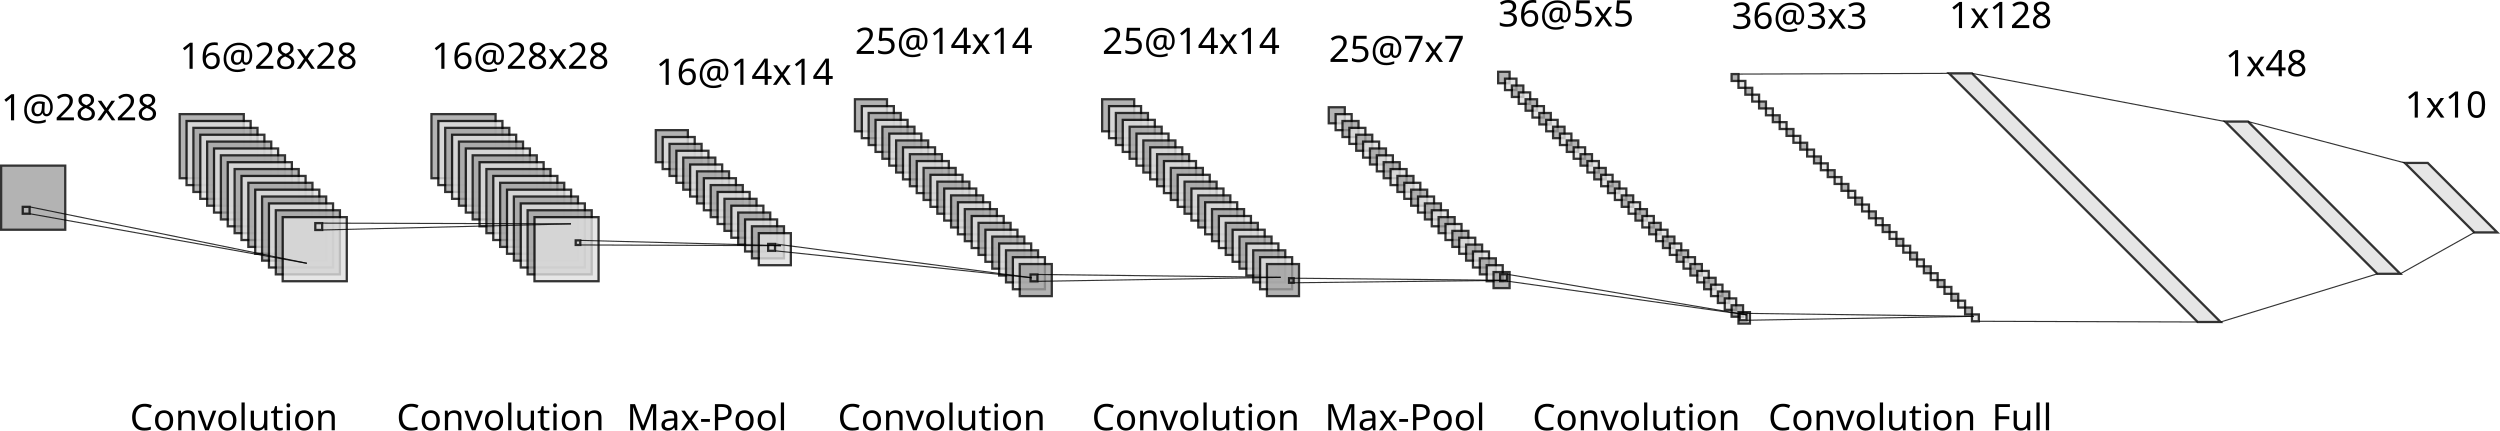
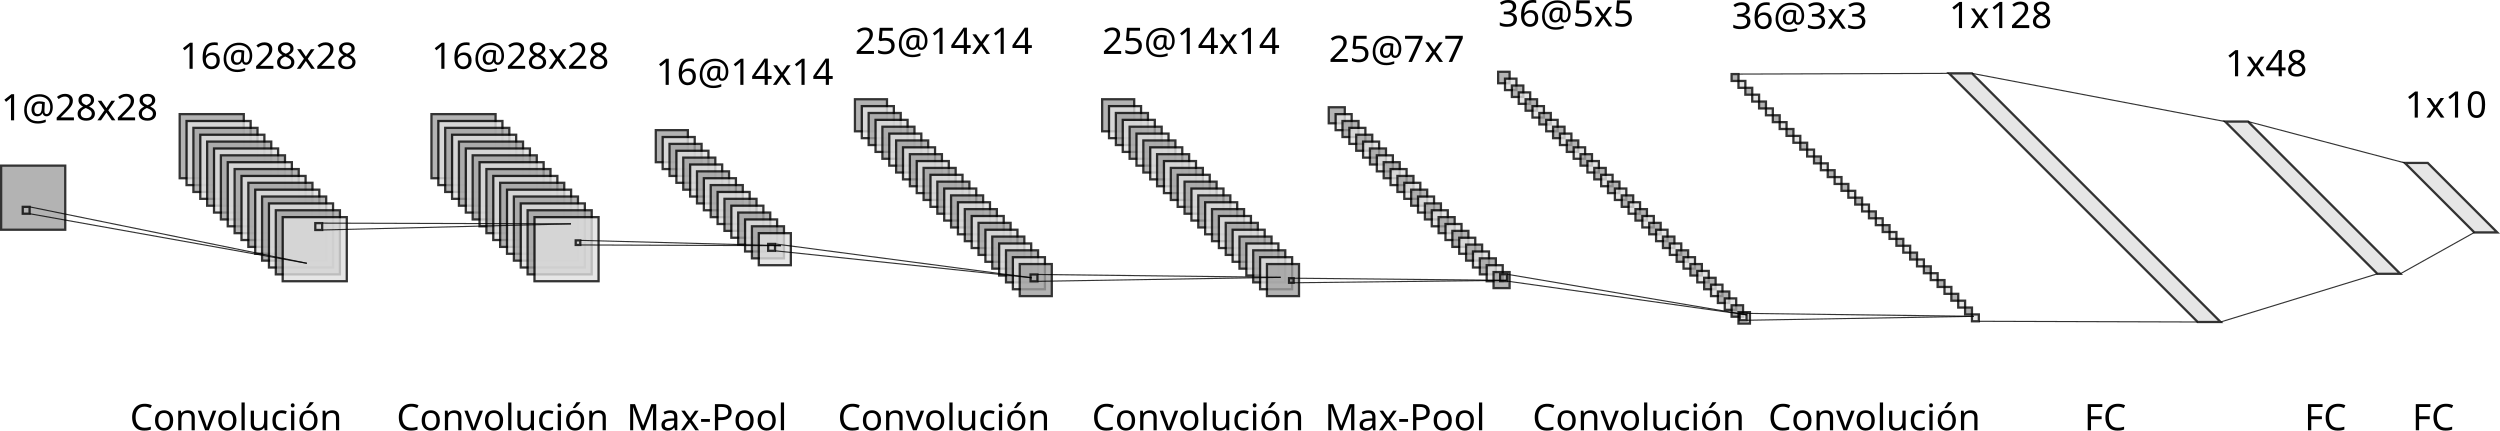
<svg xmlns="http://www.w3.org/2000/svg" width="1003.04" height="172.767" version="1.1" id="svg42">
  <defs id="defs42" />
  <g transform="matrix(0.6179797,0,0,0.6179797,178.4088,-115.8027)" id="g42">
    <rect class="rect" id="0_0" width="41.611" height="41.611" style="opacity:0.8;fill:#a0a0a0;stroke:#000000;stroke-width:1.486px" x="-287.954" y="294.927" />
    <rect class="rect" id="1_0" width="41.611" height="41.611" style="opacity:0.8;fill:#a0a0a0;stroke:#000000;stroke-width:1.486px" x="-172.038" y="261.49" />
    <rect class="rect" id="1_1" width="41.611" height="41.611" style="opacity:0.8;fill:#e0e0e0;stroke:#000000;stroke-width:1.486px" x="-167.58" y="265.948" />
    <rect class="rect" id="1_2" width="41.611" height="41.611" style="opacity:0.8;fill:#a0a0a0;stroke:#000000;stroke-width:1.486px" x="-163.122" y="270.406" />
    <rect class="rect" id="1_3" width="41.611" height="41.611" style="opacity:0.8;fill:#e0e0e0;stroke:#000000;stroke-width:1.486px" x="-158.663" y="274.864" />
    <rect class="rect" id="1_4" width="41.611" height="41.611" style="opacity:0.8;fill:#a0a0a0;stroke:#000000;stroke-width:1.486px" x="-154.205" y="279.323" />
    <rect class="rect" id="1_5" width="41.611" height="41.611" style="opacity:0.8;fill:#e0e0e0;stroke:#000000;stroke-width:1.486px" x="-149.747" y="283.781" />
    <rect class="rect" id="1_6" width="41.611" height="41.611" style="opacity:0.8;fill:#a0a0a0;stroke:#000000;stroke-width:1.486px" x="-145.288" y="288.239" />
    <rect class="rect" id="1_7" width="41.611" height="41.611" style="opacity:0.8;fill:#e0e0e0;stroke:#000000;stroke-width:1.486px" x="-140.83" y="292.698" />
    <rect class="rect" id="1_8" width="41.611" height="41.611" style="opacity:0.8;fill:#a0a0a0;stroke:#000000;stroke-width:1.486px" x="-136.372" y="297.156" />
    <rect class="rect" id="1_9" width="41.611" height="41.611" style="opacity:0.8;fill:#e0e0e0;stroke:#000000;stroke-width:1.486px" x="-131.914" y="301.614" />
    <rect class="rect" id="1_10" width="41.611" height="41.611" style="opacity:0.8;fill:#a0a0a0;stroke:#000000;stroke-width:1.486px" x="-127.455" y="306.073" />
    <rect class="rect" id="1_11" width="41.611" height="41.611" style="opacity:0.8;fill:#e0e0e0;stroke:#000000;stroke-width:1.486px" x="-122.997" y="310.531" />
    <rect class="rect" id="1_12" width="41.611" height="41.611" style="opacity:0.8;fill:#a0a0a0;stroke:#000000;stroke-width:1.486px" x="-118.539" y="314.989" />
    <rect class="rect" id="1_13" width="41.611" height="41.611" style="opacity:0.8;fill:#e0e0e0;stroke:#000000;stroke-width:1.486px" x="-114.081" y="319.447" />
    <rect class="rect" id="1_14" width="41.611" height="41.611" style="opacity:0.8;fill:#a0a0a0;stroke:#000000;stroke-width:1.486px" x="-109.622" y="323.906" />
    <rect class="rect" id="1_15" width="41.611" height="41.611" style="opacity:0.8;fill:#e0e0e0;stroke:#000000;stroke-width:1.486px" x="-105.164" y="328.364" />
    <rect class="rect" id="2_0" width="41.611" height="41.611" style="opacity:0.8;fill:#a0a0a0;stroke:#000000;stroke-width:1.486px" x="-8.568" y="261.49" />
    <rect class="rect" id="2_1" width="41.611" height="41.611" style="opacity:0.8;fill:#e0e0e0;stroke:#000000;stroke-width:1.486px" x="-4.109" y="265.948" />
    <rect class="rect" id="2_2" width="41.611" height="41.611" style="opacity:0.8;fill:#a0a0a0;stroke:#000000;stroke-width:1.486px" x="0.349" y="270.406" />
    <rect class="rect" id="2_3" width="41.611" height="41.611" style="opacity:0.8;fill:#e0e0e0;stroke:#000000;stroke-width:1.486px" x="4.807" y="274.864" />
    <rect class="rect" id="2_4" width="41.611" height="41.611" style="opacity:0.8;fill:#a0a0a0;stroke:#000000;stroke-width:1.486px" x="9.266" y="279.323" />
    <rect class="rect" id="2_5" width="41.611" height="41.611" style="opacity:0.8;fill:#e0e0e0;stroke:#000000;stroke-width:1.486px" x="13.724" y="283.781" />
    <rect class="rect" id="2_6" width="41.611" height="41.611" style="opacity:0.8;fill:#a0a0a0;stroke:#000000;stroke-width:1.486px" x="18.182" y="288.239" />
    <rect class="rect" id="2_7" width="41.611" height="41.611" style="opacity:0.8;fill:#e0e0e0;stroke:#000000;stroke-width:1.486px" x="22.64" y="292.698" />
    <rect class="rect" id="2_8" width="41.611" height="41.611" style="opacity:0.8;fill:#a0a0a0;stroke:#000000;stroke-width:1.486px" x="27.099" y="297.156" />
    <rect class="rect" id="2_9" width="41.611" height="41.611" style="opacity:0.8;fill:#e0e0e0;stroke:#000000;stroke-width:1.486px" x="31.557" y="301.614" />
    <rect class="rect" id="2_10" width="41.611" height="41.611" style="opacity:0.8;fill:#a0a0a0;stroke:#000000;stroke-width:1.486px" x="36.015" y="306.073" />
    <rect class="rect" id="2_11" width="41.611" height="41.611" style="opacity:0.8;fill:#e0e0e0;stroke:#000000;stroke-width:1.486px" x="40.474" y="310.531" />
    <rect class="rect" id="2_12" width="41.611" height="41.611" style="opacity:0.8;fill:#a0a0a0;stroke:#000000;stroke-width:1.486px" x="44.932" y="314.989" />
    <rect class="rect" id="2_13" width="41.611" height="41.611" style="opacity:0.8;fill:#e0e0e0;stroke:#000000;stroke-width:1.486px" x="49.39" y="319.447" />
    <rect class="rect" id="2_14" width="41.611" height="41.611" style="opacity:0.8;fill:#a0a0a0;stroke:#000000;stroke-width:1.486px" x="53.848" y="323.906" />
    <rect class="rect" id="2_15" width="41.611" height="41.611" style="opacity:0.8;fill:#e0e0e0;stroke:#000000;stroke-width:1.486px" x="58.307" y="328.364" />
    <rect class="rect" id="3_0" width="20.805" height="20.805" style="opacity:0.8;fill:#a0a0a0;stroke:#000000;stroke-width:1.486px" x="137.07" y="271.892" />
    <rect class="rect" id="3_1" width="20.805" height="20.805" style="opacity:0.8;fill:#e0e0e0;stroke:#000000;stroke-width:1.486px" x="141.528" y="276.351" />
    <rect class="rect" id="3_2" width="20.805" height="20.805" style="opacity:0.8;fill:#a0a0a0;stroke:#000000;stroke-width:1.486px" x="145.986" y="280.809" />
    <rect class="rect" id="3_3" width="20.805" height="20.805" style="opacity:0.8;fill:#e0e0e0;stroke:#000000;stroke-width:1.486px" x="150.445" y="285.267" />
    <rect class="rect" id="3_4" width="20.805" height="20.805" style="opacity:0.8;fill:#a0a0a0;stroke:#000000;stroke-width:1.486px" x="154.903" y="289.725" />
    <rect class="rect" id="3_5" width="20.805" height="20.805" style="opacity:0.8;fill:#e0e0e0;stroke:#000000;stroke-width:1.486px" x="159.361" y="294.184" />
    <rect class="rect" id="3_6" width="20.805" height="20.805" style="opacity:0.8;fill:#a0a0a0;stroke:#000000;stroke-width:1.486px" x="163.82" y="298.642" />
    <rect class="rect" id="3_7" width="20.805" height="20.805" style="opacity:0.8;fill:#e0e0e0;stroke:#000000;stroke-width:1.486px" x="168.278" y="303.1" />
    <rect class="rect" id="3_8" width="20.805" height="20.805" style="opacity:0.8;fill:#a0a0a0;stroke:#000000;stroke-width:1.486px" x="172.736" y="307.559" />
    <rect class="rect" id="3_9" width="20.805" height="20.805" style="opacity:0.8;fill:#e0e0e0;stroke:#000000;stroke-width:1.486px" x="177.194" y="312.017" />
    <rect class="rect" id="3_10" width="20.805" height="20.805" style="opacity:0.8;fill:#a0a0a0;stroke:#000000;stroke-width:1.486px" x="181.653" y="316.475" />
    <rect class="rect" id="3_11" width="20.805" height="20.805" style="opacity:0.8;fill:#e0e0e0;stroke:#000000;stroke-width:1.486px" x="186.111" y="320.933" />
    <rect class="rect" id="3_12" width="20.805" height="20.805" style="opacity:0.8;fill:#a0a0a0;stroke:#000000;stroke-width:1.486px" x="190.569" y="325.392" />
    <rect class="rect" id="3_13" width="20.805" height="20.805" style="opacity:0.8;fill:#e0e0e0;stroke:#000000;stroke-width:1.486px" x="195.028" y="329.85" />
    <rect class="rect" id="3_14" width="20.805" height="20.805" style="opacity:0.8;fill:#a0a0a0;stroke:#000000;stroke-width:1.486px" x="199.486" y="334.308" />
    <rect class="rect" id="3_15" width="20.805" height="20.805" style="opacity:0.8;fill:#e0e0e0;stroke:#000000;stroke-width:1.486px" x="203.944" y="338.767" />
    <rect class="rect" id="4_0" width="20.805" height="20.805" style="opacity:0.8;fill:#a0a0a0;stroke:#000000;stroke-width:1.486px" x="266.36" y="251.83" />
    <rect class="rect" id="4_1" width="20.805" height="20.805" style="opacity:0.8;fill:#e0e0e0;stroke:#000000;stroke-width:1.486px" x="270.819" y="256.288" />
    <rect class="rect" id="4_2" width="20.805" height="20.805" style="opacity:0.8;fill:#a0a0a0;stroke:#000000;stroke-width:1.486px" x="275.277" y="260.747" />
    <rect class="rect" id="4_3" width="20.805" height="20.805" style="opacity:0.8;fill:#e0e0e0;stroke:#000000;stroke-width:1.486px" x="279.735" y="265.205" />
    <rect class="rect" id="4_4" width="20.805" height="20.805" style="opacity:0.8;fill:#a0a0a0;stroke:#000000;stroke-width:1.486px" x="284.193" y="269.663" />
    <rect class="rect" id="4_5" width="20.805" height="20.805" style="opacity:0.8;fill:#e0e0e0;stroke:#000000;stroke-width:1.486px" x="288.652" y="274.121" />
    <rect class="rect" id="4_6" width="20.805" height="20.805" style="opacity:0.8;fill:#a0a0a0;stroke:#000000;stroke-width:1.486px" x="293.11" y="278.58" />
    <rect class="rect" id="4_7" width="20.805" height="20.805" style="opacity:0.8;fill:#e0e0e0;stroke:#000000;stroke-width:1.486px" x="297.568" y="283.038" />
    <rect class="rect" id="4_8" width="20.805" height="20.805" style="opacity:0.8;fill:#a0a0a0;stroke:#000000;stroke-width:1.486px" x="302.027" y="287.496" />
    <rect class="rect" id="4_9" width="20.805" height="20.805" style="opacity:0.8;fill:#e0e0e0;stroke:#000000;stroke-width:1.486px" x="306.485" y="291.955" />
    <rect class="rect" id="4_10" width="20.805" height="20.805" style="opacity:0.8;fill:#a0a0a0;stroke:#000000;stroke-width:1.486px" x="310.943" y="296.413" />
    <rect class="rect" id="4_11" width="20.805" height="20.805" style="opacity:0.8;fill:#e0e0e0;stroke:#000000;stroke-width:1.486px" x="315.401" y="300.871" />
    <rect class="rect" id="4_12" width="20.805" height="20.805" style="opacity:0.8;fill:#a0a0a0;stroke:#000000;stroke-width:1.486px" x="319.86" y="305.329" />
    <rect class="rect" id="4_13" width="20.805" height="20.805" style="opacity:0.8;fill:#e0e0e0;stroke:#000000;stroke-width:1.486px" x="324.318" y="309.788" />
    <rect class="rect" id="4_14" width="20.805" height="20.805" style="opacity:0.8;fill:#a0a0a0;stroke:#000000;stroke-width:1.486px" x="328.776" y="314.246" />
    <rect class="rect" id="4_15" width="20.805" height="20.805" style="opacity:0.8;fill:#e0e0e0;stroke:#000000;stroke-width:1.486px" x="333.235" y="318.704" />
    <rect class="rect" id="4_16" width="20.805" height="20.805" style="opacity:0.8;fill:#a0a0a0;stroke:#000000;stroke-width:1.486px" x="337.693" y="323.163" />
    <rect class="rect" id="4_17" width="20.805" height="20.805" style="opacity:0.8;fill:#e0e0e0;stroke:#000000;stroke-width:1.486px" x="342.151" y="327.621" />
    <rect class="rect" id="4_18" width="20.805" height="20.805" style="opacity:0.8;fill:#a0a0a0;stroke:#000000;stroke-width:1.486px" x="346.61" y="332.079" />
    <rect class="rect" id="4_19" width="20.805" height="20.805" style="opacity:0.8;fill:#e0e0e0;stroke:#000000;stroke-width:1.486px" x="351.068" y="336.538" />
    <rect class="rect" id="4_20" width="20.805" height="20.805" style="opacity:0.8;fill:#a0a0a0;stroke:#000000;stroke-width:1.486px" x="355.526" y="340.996" />
    <rect class="rect" id="4_21" width="20.805" height="20.805" style="opacity:0.8;fill:#e0e0e0;stroke:#000000;stroke-width:1.486px" x="359.984" y="345.454" />
    <rect class="rect" id="4_22" width="20.805" height="20.805" style="opacity:0.8;fill:#a0a0a0;stroke:#000000;stroke-width:1.486px" x="364.443" y="349.912" />
    <rect class="rect" id="4_23" width="20.805" height="20.805" style="opacity:0.8;fill:#e0e0e0;stroke:#000000;stroke-width:1.486px" x="368.901" y="354.371" />
    <rect class="rect" id="4_24" width="20.805" height="20.805" style="opacity:0.8;fill:#a0a0a0;stroke:#000000;stroke-width:1.486px" x="373.359" y="358.829" />
    <rect class="rect" id="5_0" width="20.805" height="20.805" style="opacity:0.8;fill:#a0a0a0;stroke:#000000;stroke-width:1.486px" x="426.859" y="251.83" />
    <rect class="rect" id="5_1" width="20.805" height="20.805" style="opacity:0.8;fill:#e0e0e0;stroke:#000000;stroke-width:1.486px" x="431.317" y="256.288" />
    <rect class="rect" id="5_2" width="20.805" height="20.805" style="opacity:0.8;fill:#a0a0a0;stroke:#000000;stroke-width:1.486px" x="435.775" y="260.747" />
    <rect class="rect" id="5_3" width="20.805" height="20.805" style="opacity:0.8;fill:#e0e0e0;stroke:#000000;stroke-width:1.486px" x="440.234" y="265.205" />
    <rect class="rect" id="5_4" width="20.805" height="20.805" style="opacity:0.8;fill:#a0a0a0;stroke:#000000;stroke-width:1.486px" x="444.692" y="269.663" />
    <rect class="rect" id="5_5" width="20.805" height="20.805" style="opacity:0.8;fill:#e0e0e0;stroke:#000000;stroke-width:1.486px" x="449.15" y="274.121" />
    <rect class="rect" id="5_6" width="20.805" height="20.805" style="opacity:0.8;fill:#a0a0a0;stroke:#000000;stroke-width:1.486px" x="453.608" y="278.58" />
    <rect class="rect" id="5_7" width="20.805" height="20.805" style="opacity:0.8;fill:#e0e0e0;stroke:#000000;stroke-width:1.486px" x="458.067" y="283.038" />
    <rect class="rect" id="5_8" width="20.805" height="20.805" style="opacity:0.8;fill:#a0a0a0;stroke:#000000;stroke-width:1.486px" x="462.525" y="287.496" />
    <rect class="rect" id="5_9" width="20.805" height="20.805" style="opacity:0.8;fill:#e0e0e0;stroke:#000000;stroke-width:1.486px" x="466.983" y="291.955" />
    <rect class="rect" id="5_10" width="20.805" height="20.805" style="opacity:0.8;fill:#a0a0a0;stroke:#000000;stroke-width:1.486px" x="471.442" y="296.413" />
    <rect class="rect" id="5_11" width="20.805" height="20.805" style="opacity:0.8;fill:#e0e0e0;stroke:#000000;stroke-width:1.486px" x="475.9" y="300.871" />
    <rect class="rect" id="5_12" width="20.805" height="20.805" style="opacity:0.8;fill:#a0a0a0;stroke:#000000;stroke-width:1.486px" x="480.358" y="305.329" />
    <rect class="rect" id="5_13" width="20.805" height="20.805" style="opacity:0.8;fill:#e0e0e0;stroke:#000000;stroke-width:1.486px" x="484.816" y="309.788" />
    <rect class="rect" id="5_14" width="20.805" height="20.805" style="opacity:0.8;fill:#a0a0a0;stroke:#000000;stroke-width:1.486px" x="489.275" y="314.246" />
    <rect class="rect" id="5_15" width="20.805" height="20.805" style="opacity:0.8;fill:#e0e0e0;stroke:#000000;stroke-width:1.486px" x="493.733" y="318.704" />
    <rect class="rect" id="5_16" width="20.805" height="20.805" style="opacity:0.8;fill:#a0a0a0;stroke:#000000;stroke-width:1.486px" x="498.191" y="323.163" />
    <rect class="rect" id="5_17" width="20.805" height="20.805" style="opacity:0.8;fill:#e0e0e0;stroke:#000000;stroke-width:1.486px" x="502.65" y="327.621" />
    <rect class="rect" id="5_18" width="20.805" height="20.805" style="opacity:0.8;fill:#a0a0a0;stroke:#000000;stroke-width:1.486px" x="507.108" y="332.079" />
    <rect class="rect" id="5_19" width="20.805" height="20.805" style="opacity:0.8;fill:#e0e0e0;stroke:#000000;stroke-width:1.486px" x="511.566" y="336.538" />
    <rect class="rect" id="5_20" width="20.805" height="20.805" style="opacity:0.8;fill:#a0a0a0;stroke:#000000;stroke-width:1.486px" x="516.024" y="340.996" />
    <rect class="rect" id="5_21" width="20.805" height="20.805" style="opacity:0.8;fill:#e0e0e0;stroke:#000000;stroke-width:1.486px" x="520.483" y="345.454" />
    <rect class="rect" id="5_22" width="20.805" height="20.805" style="opacity:0.8;fill:#a0a0a0;stroke:#000000;stroke-width:1.486px" x="524.941" y="349.912" />
    <rect class="rect" id="5_23" width="20.805" height="20.805" style="opacity:0.8;fill:#e0e0e0;stroke:#000000;stroke-width:1.486px" x="529.399" y="354.371" />
    <rect class="rect" id="5_24" width="20.805" height="20.805" style="opacity:0.8;fill:#a0a0a0;stroke:#000000;stroke-width:1.486px" x="533.858" y="358.829" />
    <rect class="rect" id="6_0" width="10.403" height="10.403" style="opacity:0.8;fill:#a0a0a0;stroke:#000000;stroke-width:1.486px" x="573.982" y="257.031" />
    <rect class="rect" id="6_1" width="10.403" height="10.403" style="opacity:0.8;fill:#e0e0e0;stroke:#000000;stroke-width:1.486px" x="578.44" y="261.49" />
    <rect class="rect" id="6_2" width="10.403" height="10.403" style="opacity:0.8;fill:#a0a0a0;stroke:#000000;stroke-width:1.486px" x="582.899" y="265.948" />
    <rect class="rect" id="6_3" width="10.403" height="10.403" style="opacity:0.8;fill:#e0e0e0;stroke:#000000;stroke-width:1.486px" x="587.357" y="270.406" />
    <rect class="rect" id="6_4" width="10.403" height="10.403" style="opacity:0.8;fill:#a0a0a0;stroke:#000000;stroke-width:1.486px" x="591.815" y="274.864" />
    <rect class="rect" id="6_5" width="10.403" height="10.403" style="opacity:0.8;fill:#e0e0e0;stroke:#000000;stroke-width:1.486px" x="596.274" y="279.323" />
    <rect class="rect" id="6_6" width="10.403" height="10.403" style="opacity:0.8;fill:#a0a0a0;stroke:#000000;stroke-width:1.486px" x="600.732" y="283.781" />
    <rect class="rect" id="6_7" width="10.403" height="10.403" style="opacity:0.8;fill:#e0e0e0;stroke:#000000;stroke-width:1.486px" x="605.19" y="288.239" />
    <rect class="rect" id="6_8" width="10.403" height="10.403" style="opacity:0.8;fill:#a0a0a0;stroke:#000000;stroke-width:1.486px" x="609.649" y="292.698" />
    <rect class="rect" id="6_9" width="10.403" height="10.403" style="opacity:0.8;fill:#e0e0e0;stroke:#000000;stroke-width:1.486px" x="614.107" y="297.156" />
    <rect class="rect" id="6_10" width="10.403" height="10.403" style="opacity:0.8;fill:#a0a0a0;stroke:#000000;stroke-width:1.486px" x="618.565" y="301.614" />
    <rect class="rect" id="6_11" width="10.403" height="10.403" style="opacity:0.8;fill:#e0e0e0;stroke:#000000;stroke-width:1.486px" x="623.023" y="306.073" />
    <rect class="rect" id="6_12" width="10.403" height="10.403" style="opacity:0.8;fill:#a0a0a0;stroke:#000000;stroke-width:1.486px" x="627.482" y="310.531" />
    <rect class="rect" id="6_13" width="10.403" height="10.403" style="opacity:0.8;fill:#e0e0e0;stroke:#000000;stroke-width:1.486px" x="631.94" y="314.989" />
    <rect class="rect" id="6_14" width="10.403" height="10.403" style="opacity:0.8;fill:#a0a0a0;stroke:#000000;stroke-width:1.486px" x="636.398" y="319.447" />
    <rect class="rect" id="6_15" width="10.403" height="10.403" style="opacity:0.8;fill:#e0e0e0;stroke:#000000;stroke-width:1.486px" x="640.857" y="323.906" />
    <rect class="rect" id="6_16" width="10.403" height="10.403" style="opacity:0.8;fill:#a0a0a0;stroke:#000000;stroke-width:1.486px" x="645.315" y="328.364" />
    <rect class="rect" id="6_17" width="10.403" height="10.403" style="opacity:0.8;fill:#e0e0e0;stroke:#000000;stroke-width:1.486px" x="649.773" y="332.822" />
    <rect class="rect" id="6_18" width="10.403" height="10.403" style="opacity:0.8;fill:#a0a0a0;stroke:#000000;stroke-width:1.486px" x="654.232" y="337.281" />
    <rect class="rect" id="6_19" width="10.403" height="10.403" style="opacity:0.8;fill:#e0e0e0;stroke:#000000;stroke-width:1.486px" x="658.69" y="341.739" />
    <rect class="rect" id="6_20" width="10.403" height="10.403" style="opacity:0.8;fill:#a0a0a0;stroke:#000000;stroke-width:1.486px" x="663.148" y="346.197" />
    <rect class="rect" id="6_21" width="10.403" height="10.403" style="opacity:0.8;fill:#e0e0e0;stroke:#000000;stroke-width:1.486px" x="667.606" y="350.655" />
    <rect class="rect" id="6_22" width="10.403" height="10.403" style="opacity:0.8;fill:#a0a0a0;stroke:#000000;stroke-width:1.486px" x="672.065" y="355.114" />
    <rect class="rect" id="6_23" width="10.403" height="10.403" style="opacity:0.8;fill:#e0e0e0;stroke:#000000;stroke-width:1.486px" x="676.523" y="359.572" />
    <rect class="rect" id="6_24" width="10.403" height="10.403" style="opacity:0.8;fill:#a0a0a0;stroke:#000000;stroke-width:1.486px" x="680.981" y="364.03" />
    <rect class="rect" id="7_0" width="7.43" height="7.43" style="opacity:0.8;fill:#a0a0a0;stroke:#000000;stroke-width:1.486px" x="683.953" y="233.997" />
    <rect class="rect" id="7_1" width="7.43" height="7.43" style="opacity:0.8;fill:#e0e0e0;stroke:#000000;stroke-width:1.486px" x="688.412" y="238.455" />
    <rect class="rect" id="7_2" width="7.43" height="7.43" style="opacity:0.8;fill:#a0a0a0;stroke:#000000;stroke-width:1.486px" x="692.87" y="242.913" />
    <rect class="rect" id="7_3" width="7.43" height="7.43" style="opacity:0.8;fill:#e0e0e0;stroke:#000000;stroke-width:1.486px" x="697.328" y="247.372" />
    <rect class="rect" id="7_4" width="7.43" height="7.43" style="opacity:0.8;fill:#a0a0a0;stroke:#000000;stroke-width:1.486px" x="701.787" y="251.83" />
    <rect class="rect" id="7_5" width="7.43" height="7.43" style="opacity:0.8;fill:#e0e0e0;stroke:#000000;stroke-width:1.486px" x="706.245" y="256.288" />
    <rect class="rect" id="7_6" width="7.43" height="7.43" style="opacity:0.8;fill:#a0a0a0;stroke:#000000;stroke-width:1.486px" x="710.703" y="260.747" />
    <rect class="rect" id="7_7" width="7.43" height="7.43" style="opacity:0.8;fill:#e0e0e0;stroke:#000000;stroke-width:1.486px" x="715.161" y="265.205" />
    <rect class="rect" id="7_8" width="7.43" height="7.43" style="opacity:0.8;fill:#a0a0a0;stroke:#000000;stroke-width:1.486px" x="719.62" y="269.663" />
    <rect class="rect" id="7_9" width="7.43" height="7.43" style="opacity:0.8;fill:#e0e0e0;stroke:#000000;stroke-width:1.486px" x="724.078" y="274.121" />
    <rect class="rect" id="7_10" width="7.43" height="7.43" style="opacity:0.8;fill:#a0a0a0;stroke:#000000;stroke-width:1.486px" x="728.536" y="278.58" />
    <rect class="rect" id="7_11" width="7.43" height="7.43" style="opacity:0.8;fill:#e0e0e0;stroke:#000000;stroke-width:1.486px" x="732.995" y="283.038" />
    <rect class="rect" id="7_12" width="7.43" height="7.43" style="opacity:0.8;fill:#a0a0a0;stroke:#000000;stroke-width:1.486px" x="737.453" y="287.496" />
    <rect class="rect" id="7_13" width="7.43" height="7.43" style="opacity:0.8;fill:#e0e0e0;stroke:#000000;stroke-width:1.486px" x="741.911" y="291.955" />
    <rect class="rect" id="7_14" width="7.43" height="7.43" style="opacity:0.8;fill:#a0a0a0;stroke:#000000;stroke-width:1.486px" x="746.369" y="296.413" />
    <rect class="rect" id="7_15" width="7.43" height="7.43" style="opacity:0.8;fill:#e0e0e0;stroke:#000000;stroke-width:1.486px" x="750.828" y="300.871" />
    <rect class="rect" id="7_16" width="7.43" height="7.43" style="opacity:0.8;fill:#a0a0a0;stroke:#000000;stroke-width:1.486px" x="755.286" y="305.329" />
    <rect class="rect" id="7_17" width="7.43" height="7.43" style="opacity:0.8;fill:#e0e0e0;stroke:#000000;stroke-width:1.486px" x="759.744" y="309.788" />
    <rect class="rect" id="7_18" width="7.43" height="7.43" style="opacity:0.8;fill:#a0a0a0;stroke:#000000;stroke-width:1.486px" x="764.203" y="314.246" />
    <rect class="rect" id="7_19" width="7.43" height="7.43" style="opacity:0.8;fill:#e0e0e0;stroke:#000000;stroke-width:1.486px" x="768.661" y="318.704" />
    <rect class="rect" id="7_20" width="7.43" height="7.43" style="opacity:0.8;fill:#a0a0a0;stroke:#000000;stroke-width:1.486px" x="773.119" y="323.163" />
    <rect class="rect" id="7_21" width="7.43" height="7.43" style="opacity:0.8;fill:#e0e0e0;stroke:#000000;stroke-width:1.486px" x="777.578" y="327.621" />
    <rect class="rect" id="7_22" width="7.43" height="7.43" style="opacity:0.8;fill:#a0a0a0;stroke:#000000;stroke-width:1.486px" x="782.036" y="332.079" />
    <rect class="rect" id="7_23" width="7.43" height="7.43" style="opacity:0.8;fill:#e0e0e0;stroke:#000000;stroke-width:1.486px" x="786.494" y="336.538" />
    <rect class="rect" id="7_24" width="7.43" height="7.43" style="opacity:0.8;fill:#a0a0a0;stroke:#000000;stroke-width:1.486px" x="790.952" y="340.996" />
    <rect class="rect" id="7_25" width="7.43" height="7.43" style="opacity:0.8;fill:#e0e0e0;stroke:#000000;stroke-width:1.486px" x="795.411" y="345.454" />
    <rect class="rect" id="7_26" width="7.43" height="7.43" style="opacity:0.8;fill:#a0a0a0;stroke:#000000;stroke-width:1.486px" x="799.869" y="349.912" />
    <rect class="rect" id="7_27" width="7.43" height="7.43" style="opacity:0.8;fill:#e0e0e0;stroke:#000000;stroke-width:1.486px" x="804.327" y="354.371" />
    <rect class="rect" id="7_28" width="7.43" height="7.43" style="opacity:0.8;fill:#a0a0a0;stroke:#000000;stroke-width:1.486px" x="808.786" y="358.829" />
    <rect class="rect" id="7_29" width="7.43" height="7.43" style="opacity:0.8;fill:#e0e0e0;stroke:#000000;stroke-width:1.486px" x="813.244" y="363.287" />
    <rect class="rect" id="7_30" width="7.43" height="7.43" style="opacity:0.8;fill:#a0a0a0;stroke:#000000;stroke-width:1.486px" x="817.702" y="367.745" />
    <rect class="rect" id="7_31" width="7.43" height="7.43" style="opacity:0.8;fill:#e0e0e0;stroke:#000000;stroke-width:1.486px" x="822.16" y="372.204" />
    <rect class="rect" id="7_32" width="7.43" height="7.43" style="opacity:0.8;fill:#a0a0a0;stroke:#000000;stroke-width:1.486px" x="826.619" y="376.662" />
    <rect class="rect" id="7_33" width="7.43" height="7.43" style="opacity:0.8;fill:#e0e0e0;stroke:#000000;stroke-width:1.486px" x="831.077" y="381.12" />
    <rect class="rect" id="7_34" width="7.43" height="7.43" style="opacity:0.8;fill:#a0a0a0;stroke:#000000;stroke-width:1.486px" x="835.535" y="385.579" />
    <rect class="rect" id="7_35" width="7.43" height="7.43" style="opacity:0.8;fill:#e0e0e0;stroke:#000000;stroke-width:1.486px" x="839.994" y="390.037" />
    <rect class="rect" id="8_0" width="4.458" height="4.458" style="opacity:0.8;fill:#a0a0a0;stroke:#000000;stroke-width:1.486px" x="835.535" y="235.483" />
    <rect class="rect" id="8_1" width="4.458" height="4.458" style="opacity:0.8;fill:#e0e0e0;stroke:#000000;stroke-width:1.486px" x="839.994" y="239.941" />
    <rect class="rect" id="8_2" width="4.458" height="4.458" style="opacity:0.8;fill:#a0a0a0;stroke:#000000;stroke-width:1.486px" x="844.452" y="244.399" />
    <rect class="rect" id="8_3" width="4.458" height="4.458" style="opacity:0.8;fill:#e0e0e0;stroke:#000000;stroke-width:1.486px" x="848.91" y="248.858" />
    <rect class="rect" id="8_4" width="4.458" height="4.458" style="opacity:0.8;fill:#a0a0a0;stroke:#000000;stroke-width:1.486px" x="853.368" y="253.316" />
    <rect class="rect" id="8_5" width="4.458" height="4.458" style="opacity:0.8;fill:#e0e0e0;stroke:#000000;stroke-width:1.486px" x="857.827" y="257.774" />
    <rect class="rect" id="8_6" width="4.458" height="4.458" style="opacity:0.8;fill:#a0a0a0;stroke:#000000;stroke-width:1.486px" x="862.285" y="262.233" />
    <rect class="rect" id="8_7" width="4.458" height="4.458" style="opacity:0.8;fill:#e0e0e0;stroke:#000000;stroke-width:1.486px" x="866.743" y="266.691" />
    <rect class="rect" id="8_8" width="4.458" height="4.458" style="opacity:0.8;fill:#a0a0a0;stroke:#000000;stroke-width:1.486px" x="871.202" y="271.149" />
    <rect class="rect" id="8_9" width="4.458" height="4.458" style="opacity:0.8;fill:#e0e0e0;stroke:#000000;stroke-width:1.486px" x="875.66" y="275.608" />
    <rect class="rect" id="8_10" width="4.458" height="4.458" style="opacity:0.8;fill:#a0a0a0;stroke:#000000;stroke-width:1.486px" x="880.118" y="280.066" />
    <rect class="rect" id="8_11" width="4.458" height="4.458" style="opacity:0.8;fill:#e0e0e0;stroke:#000000;stroke-width:1.486px" x="884.576" y="284.524" />
    <rect class="rect" id="8_12" width="4.458" height="4.458" style="opacity:0.8;fill:#a0a0a0;stroke:#000000;stroke-width:1.486px" x="889.035" y="288.982" />
    <rect class="rect" id="8_13" width="4.458" height="4.458" style="opacity:0.8;fill:#e0e0e0;stroke:#000000;stroke-width:1.486px" x="893.493" y="293.441" />
    <rect class="rect" id="8_14" width="4.458" height="4.458" style="opacity:0.8;fill:#a0a0a0;stroke:#000000;stroke-width:1.486px" x="897.951" y="297.899" />
    <rect class="rect" id="8_15" width="4.458" height="4.458" style="opacity:0.8;fill:#e0e0e0;stroke:#000000;stroke-width:1.486px" x="902.41" y="302.357" />
    <rect class="rect" id="8_16" width="4.458" height="4.458" style="opacity:0.8;fill:#a0a0a0;stroke:#000000;stroke-width:1.486px" x="906.868" y="306.816" />
    <rect class="rect" id="8_17" width="4.458" height="4.458" style="opacity:0.8;fill:#e0e0e0;stroke:#000000;stroke-width:1.486px" x="911.326" y="311.274" />
    <rect class="rect" id="8_18" width="4.458" height="4.458" style="opacity:0.8;fill:#a0a0a0;stroke:#000000;stroke-width:1.486px" x="915.784" y="315.732" />
    <rect class="rect" id="8_19" width="4.458" height="4.458" style="opacity:0.8;fill:#e0e0e0;stroke:#000000;stroke-width:1.486px" x="920.243" y="320.19" />
    <rect class="rect" id="8_20" width="4.458" height="4.458" style="opacity:0.8;fill:#a0a0a0;stroke:#000000;stroke-width:1.486px" x="924.701" y="324.649" />
    <rect class="rect" id="8_21" width="4.458" height="4.458" style="opacity:0.8;fill:#e0e0e0;stroke:#000000;stroke-width:1.486px" x="929.159" y="329.107" />
    <rect class="rect" id="8_22" width="4.458" height="4.458" style="opacity:0.8;fill:#a0a0a0;stroke:#000000;stroke-width:1.486px" x="933.618" y="333.565" />
    <rect class="rect" id="8_23" width="4.458" height="4.458" style="opacity:0.8;fill:#e0e0e0;stroke:#000000;stroke-width:1.486px" x="938.076" y="338.024" />
    <rect class="rect" id="8_24" width="4.458" height="4.458" style="opacity:0.8;fill:#a0a0a0;stroke:#000000;stroke-width:1.486px" x="942.534" y="342.482" />
    <rect class="rect" id="8_25" width="4.458" height="4.458" style="opacity:0.8;fill:#e0e0e0;stroke:#000000;stroke-width:1.486px" x="946.993" y="346.94" />
    <rect class="rect" id="8_26" width="4.458" height="4.458" style="opacity:0.8;fill:#a0a0a0;stroke:#000000;stroke-width:1.486px" x="951.451" y="351.399" />
    <rect class="rect" id="8_27" width="4.458" height="4.458" style="opacity:0.8;fill:#e0e0e0;stroke:#000000;stroke-width:1.486px" x="955.909" y="355.857" />
    <rect class="rect" id="8_28" width="4.458" height="4.458" style="opacity:0.8;fill:#a0a0a0;stroke:#000000;stroke-width:1.486px" x="960.367" y="360.315" />
    <rect class="rect" id="8_29" width="4.458" height="4.458" style="opacity:0.8;fill:#e0e0e0;stroke:#000000;stroke-width:1.486px" x="964.826" y="364.773" />
    <rect class="rect" id="8_30" width="4.458" height="4.458" style="opacity:0.8;fill:#a0a0a0;stroke:#000000;stroke-width:1.486px" x="969.284" y="369.232" />
    <rect class="rect" id="8_31" width="4.458" height="4.458" style="opacity:0.8;fill:#e0e0e0;stroke:#000000;stroke-width:1.486px" x="973.742" y="373.69" />
    <rect class="rect" id="8_32" width="4.458" height="4.458" style="opacity:0.8;fill:#a0a0a0;stroke:#000000;stroke-width:1.486px" x="978.201" y="378.148" />
    <rect class="rect" id="8_33" width="4.458" height="4.458" style="opacity:0.8;fill:#e0e0e0;stroke:#000000;stroke-width:1.486px" x="982.659" y="382.606" />
    <rect class="rect" id="8_34" width="4.458" height="4.458" style="opacity:0.8;fill:#a0a0a0;stroke:#000000;stroke-width:1.486px" x="987.117" y="387.065" />
    <rect class="rect" id="8_35" width="4.458" height="4.458" style="opacity:0.8;fill:#e0e0e0;stroke:#000000;stroke-width:1.486px" x="991.576" y="391.523" />
    <rect class="conv" id="conv_0" width="4.458" height="4.458" style="fill-opacity:0;stroke:#000000;stroke-width:1.486px;stroke-opacity:0.8" x="-273.938" y="321.679" />
    <rect class="conv" id="conv_1" width="4.458" height="4.458" style="fill-opacity:0;stroke:#000000;stroke-width:1.486px;stroke-opacity:0.8" x="-83.991" y="332.249" />
    <rect class="conv" id="conv_2" width="2.972" height="2.972" style="fill-opacity:0;stroke:#000000;stroke-width:1.486px;stroke-opacity:0.8" x="85.076" y="343.448" />
    <rect class="conv" id="conv_3" width="4.458" height="4.458" style="fill-opacity:0;stroke:#000000;stroke-width:1.486px;stroke-opacity:0.8" x="210.019" y="345.754" />
    <rect class="conv" id="conv_4" width="4.458" height="4.458" style="fill-opacity:0;stroke:#000000;stroke-width:1.486px;stroke-opacity:0.8" x="380.385" y="365.588" />
    <rect class="conv" id="conv_5" width="2.972" height="2.972" style="fill-opacity:0;stroke:#000000;stroke-width:1.486px;stroke-opacity:0.8" x="548.197" y="368.009" />
    <rect class="conv" id="conv_6" width="4.458" height="4.458" style="fill-opacity:0;stroke:#000000;stroke-width:1.486px;stroke-opacity:0.8" x="685.257" y="365.444" />
    <rect class="conv" id="conv_7" width="4.458" height="4.458" style="fill-opacity:0;stroke:#000000;stroke-width:1.486px;stroke-opacity:0.8" x="840.783" y="390.853" />
    <line class="link" id="line1" style="stroke:#000000;stroke-width:0.743px;stroke-opacity:0.8" x1="-269.48" y1="326.138" x2="-89.467" y2="358.327" />
    <line class="link" id="line2" style="stroke:#000000;stroke-width:0.743px;stroke-opacity:0.8" x1="-269.48" y1="321.679" x2="-89.467" y2="358.327" />
    <line class="link" id="line3" style="stroke:#000000;stroke-width:0.743px;stroke-opacity:0.8" x1="-79.533" y1="336.707" x2="82.02" y2="332.715" />
    <line class="link" id="line4" style="stroke:#000000;stroke-width:0.743px;stroke-opacity:0.8" x1="-79.533" y1="332.249" x2="82.02" y2="332.715" />
    <line class="link" id="line5" style="stroke:#000000;stroke-width:0.743px;stroke-opacity:0.8" x1="88.048" y1="346.42" x2="218.358" y2="346.889" />
    <line class="link" id="line6" style="stroke:#000000;stroke-width:0.743px;stroke-opacity:0.8" x1="88.048" y1="343.448" x2="218.358" y2="346.889" />
    <line class="link" id="line7" style="stroke:#000000;stroke-width:0.743px;stroke-opacity:0.8" x1="214.477" y1="350.212" x2="381.091" y2="367.722" />
    <line class="link" id="line8" style="stroke:#000000;stroke-width:0.743px;stroke-opacity:0.8" x1="214.477" y1="345.754" x2="381.091" y2="367.722" />
    <line class="link" id="line9" style="stroke:#000000;stroke-width:0.743px;stroke-opacity:0.8" x1="384.844" y1="370.046" x2="542.8" y2="367.431" />
    <line class="link" id="line10" style="stroke:#000000;stroke-width:0.743px;stroke-opacity:0.8" x1="384.844" y1="365.588" x2="542.8" y2="367.431" />
    <line class="link" id="line11" style="stroke:#000000;stroke-width:0.743px;stroke-opacity:0.8" x1="551.169" y1="370.981" x2="689.346" y2="369.385" />
    <line class="link" id="line12" style="stroke:#000000;stroke-width:0.743px;stroke-opacity:0.8" x1="551.169" y1="368.009" x2="689.346" y2="369.385" />
    <line class="link" id="line13" style="stroke:#000000;stroke-width:0.743px;stroke-opacity:0.8" x1="689.715" y1="369.902" x2="845.338" y2="391.804" />
    <line class="link" id="line14" style="stroke:#000000;stroke-width:0.743px;stroke-opacity:0.8" x1="689.715" y1="365.444" x2="845.338" y2="391.804" />
    <line class="link" id="line15" style="stroke:#000000;stroke-width:0.743px;stroke-opacity:0.8" x1="845.242" y1="395.312" x2="992.76" y2="392.748" />
    <line class="link" id="line16" style="stroke:#000000;stroke-width:0.743px;stroke-opacity:0.8" x1="845.242" y1="390.853" x2="992.76" y2="392.748" />
    <polygon class="poly" id="fc_0" style="opacity:0.8;fill:#e0e0e0;stroke:#000000;stroke-width:1px" points="1057,457.194 1067,457.194 1175.612,565.806 1165.612,565.806 " transform="matrix(1.486096,0,0,1.486096,-594.0897,-444.4063)" />
    <polygon class="poly" id="fc_1" style="opacity:0.8;fill:#e0e0e0;stroke:#000000;stroke-width:1px" points="1177.612,478.245 1187.612,478.245 1254.122,544.755 1244.122,544.755 " transform="matrix(1.486096,0,0,1.486096,-594.0897,-444.4063)" />
    <polygon class="poly" id="fc_2" style="opacity:0.8;fill:#e0e0e0;stroke:#000000;stroke-width:1px" points="1256.122,496.321 1266.122,496.321 1296.48,526.679 1286.48,526.679 " transform="matrix(1.486096,0,0,1.486096,-594.0897,-444.4063)" />
    <line class="line" id="line17" style="opacity:1;stroke:#000000;stroke-width:0.743px;stroke-opacity:0.8" x1="996.034" y1="395.981" x2="1138.122" y2="396.436" />
    <line class="line" id="line18" style="opacity:1;stroke:#000000;stroke-width:0.743px;stroke-opacity:0.8" x1="839.994" y1="235.483" x2="976.715" y2="235.028" />
    <line class="line" id="line19" style="opacity:1;stroke:#000000;stroke-width:0.743px;stroke-opacity:0.8" x1="1152.983" y1="396.436" x2="1254.796" y2="365.153" />
    <line class="line" id="line20" style="opacity:1;stroke:#000000;stroke-width:0.743px;stroke-opacity:0.8" x1="991.576" y1="235.028" x2="1155.955" y2="266.311" />
    <line class="line" id="line21" style="opacity:1;stroke:#000000;stroke-width:0.743px;stroke-opacity:0.8" x1="1269.657" y1="365.153" x2="1317.744" y2="338.29" />
    <line class="line" id="line22" style="opacity:1;stroke:#000000;stroke-width:0.743px;stroke-opacity:0.8" x1="1170.816" y1="266.311" x2="1272.63" y2="293.175" />
-     <text class="text" dy="8.322" style="font-style:normal;font-variant:normal;font-weight:normal;font-stretch:normal;font-size:23.733px;font-family:sans-serif;-inkscape-font-specification:'sans-serif, Normal';font-variant-ligatures:normal;font-variant-caps:normal;font-variant-numeric:normal;font-variant-east-asian:normal;opacity:1;stroke-width:1.486" font-family="sans-serif" x="-204.361" y="458.397" id="text22">Convolution</text>
-     <text class="text" dy="8.322" style="font-style:normal;font-variant:normal;font-weight:normal;font-stretch:normal;font-size:23.733px;font-family:sans-serif;-inkscape-font-specification:'sans-serif, Normal';font-variant-ligatures:normal;font-variant-caps:normal;font-variant-numeric:normal;font-variant-east-asian:normal;opacity:1;stroke-width:1.486" font-family="sans-serif" x="-31.231" y="458.397" id="text23">Convolution</text>
+     <text class="text" dy="8.322" style="font-style:normal;font-variant:normal;font-weight:normal;font-stretch:normal;font-size:23.733px;font-family:sans-serif;-inkscape-font-specification:'sans-serif, Normal';font-variant-ligatures:normal;font-variant-caps:normal;font-variant-numeric:normal;font-variant-east-asian:normal;opacity:1;stroke-width:1.486" font-family="sans-serif" x="-204.361" y="458.397" id="text22">Convolución</text>
+     <text class="text" dy="8.322" style="font-style:normal;font-variant:normal;font-weight:normal;font-stretch:normal;font-size:23.733px;font-family:sans-serif;-inkscape-font-specification:'sans-serif, Normal';font-variant-ligatures:normal;font-variant-caps:normal;font-variant-numeric:normal;font-variant-east-asian:normal;opacity:1;stroke-width:1.486" font-family="sans-serif" x="-31.231" y="458.397" id="text23">Convolución</text>
    <text class="text" dy="8.322" style="font-style:normal;font-variant:normal;font-weight:normal;font-stretch:normal;font-size:23.733px;font-family:sans-serif;-inkscape-font-specification:'sans-serif, Normal';font-variant-ligatures:normal;font-variant-caps:normal;font-variant-numeric:normal;font-variant-east-asian:normal;opacity:1;stroke-width:1.486" font-family="sans-serif" x="118.122" y="458.397" id="text24">Max-Pool</text>
-     <text class="text" dy="8.322" style="font-style:normal;font-variant:normal;font-weight:normal;font-stretch:normal;font-size:23.733px;font-family:sans-serif;-inkscape-font-specification:'sans-serif, Normal';font-variant-ligatures:normal;font-variant-caps:normal;font-variant-numeric:normal;font-variant-east-asian:normal;opacity:1;stroke-width:1.486" font-family="sans-serif" x="255.214" y="458.397" id="text25">Convolution</text>
-     <text class="text" dy="8.322" style="font-style:normal;font-variant:normal;font-weight:normal;font-stretch:normal;font-size:23.733px;font-family:sans-serif;-inkscape-font-specification:'sans-serif, Normal';font-variant-ligatures:normal;font-variant-caps:normal;font-variant-numeric:normal;font-variant-east-asian:normal;opacity:1;stroke-width:1.486" font-family="sans-serif" x="420.171" y="458.397" id="text26">Convolution</text>
+     <text class="text" dy="8.322" style="font-style:normal;font-variant:normal;font-weight:normal;font-stretch:normal;font-size:23.733px;font-family:sans-serif;-inkscape-font-specification:'sans-serif, Normal';font-variant-ligatures:normal;font-variant-caps:normal;font-variant-numeric:normal;font-variant-east-asian:normal;opacity:1;stroke-width:1.486" font-family="sans-serif" x="255.214" y="458.397" id="text25">Convolución</text>
+     <text class="text" dy="8.322" style="font-style:normal;font-variant:normal;font-weight:normal;font-stretch:normal;font-size:23.733px;font-family:sans-serif;-inkscape-font-specification:'sans-serif, Normal';font-variant-ligatures:normal;font-variant-caps:normal;font-variant-numeric:normal;font-variant-east-asian:normal;opacity:1;stroke-width:1.486" font-family="sans-serif" x="420.171" y="458.397" id="text26">Convolución</text>
    <text class="text" dy="8.322" style="font-style:normal;font-variant:normal;font-weight:normal;font-stretch:normal;font-size:23.733px;font-family:sans-serif;-inkscape-font-specification:'sans-serif, Normal';font-variant-ligatures:normal;font-variant-caps:normal;font-variant-numeric:normal;font-variant-east-asian:normal;opacity:1;stroke-width:1.486" font-family="sans-serif" x="571.382" y="458.397" id="text27">Max-Pool</text>
-     <text class="text" dy="8.322" style="font-style:normal;font-variant:normal;font-weight:normal;font-stretch:normal;font-size:23.733px;font-family:sans-serif;-inkscape-font-specification:'sans-serif, Normal';font-variant-ligatures:normal;font-variant-caps:normal;font-variant-numeric:normal;font-variant-east-asian:normal;opacity:1;stroke-width:1.486" font-family="sans-serif" x="706.245" y="458.397" id="text28">Convolution</text>
-     <text class="text" dy="8.322" style="font-style:normal;font-variant:normal;font-weight:normal;font-stretch:normal;font-size:23.733px;font-family:sans-serif;-inkscape-font-specification:'sans-serif, Normal';font-variant-ligatures:normal;font-variant-caps:normal;font-variant-numeric:normal;font-variant-east-asian:normal;opacity:1;stroke-width:1.486" font-family="sans-serif" x="859.313" y="458.397" id="text29">Convolution</text>
-     <text class="text" dy="8.322" style="font-style:normal;font-variant:normal;font-weight:normal;font-stretch:normal;font-size:23.733px;font-family:sans-serif;-inkscape-font-specification:'sans-serif, Normal';font-variant-ligatures:normal;font-variant-caps:normal;font-variant-numeric:normal;font-variant-east-asian:normal;opacity:1;stroke-width:1.486" font-family="sans-serif" x="1004.434" y="458.397" id="text30">Full</text>
+     <text class="text" dy="8.322" style="font-style:normal;font-variant:normal;font-weight:normal;font-stretch:normal;font-size:23.733px;font-family:sans-serif;-inkscape-font-specification:'sans-serif, Normal';font-variant-ligatures:normal;font-variant-caps:normal;font-variant-numeric:normal;font-variant-east-asian:normal;opacity:1;stroke-width:1.486" font-family="sans-serif" x="706.245" y="458.397" id="text28">Convolución</text>
+     <text class="text" dy="8.322" style="font-style:normal;font-variant:normal;font-weight:normal;font-stretch:normal;font-size:23.733px;font-family:sans-serif;-inkscape-font-specification:'sans-serif, Normal';font-variant-ligatures:normal;font-variant-caps:normal;font-variant-numeric:normal;font-variant-east-asian:normal;opacity:1;stroke-width:1.486" font-family="sans-serif" x="859.313" y="458.397" id="text29">Convolución</text>
+     <text class="text" dy="8.322" style="font-style:normal;font-variant:normal;font-weight:normal;font-stretch:normal;font-size:23.733px;font-family:sans-serif;-inkscape-font-specification:'sans-serif, Normal';font-variant-ligatures:normal;font-variant-caps:normal;font-variant-numeric:normal;font-variant-east-asian:normal;opacity:1;stroke-width:1.486" font-family="sans-serif" x="1064.435" y="458.397" id="text30">FC</text>
+     <text class="text" dy="8.322" style="font-style:normal;font-variant:normal;font-weight:normal;font-stretch:normal;font-size:23.733px;font-family:sans-serif;-inkscape-font-specification:'sans-serif, Normal';font-variant-ligatures:normal;font-variant-caps:normal;font-variant-numeric:normal;font-variant-east-asian:normal;opacity:1;stroke-width:1.486" font-family="sans-serif" x="1207.435" y="458.397" id="text43">FC</text>
+     <text class="text" dy="8.322" style="font-style:normal;font-variant:normal;font-weight:normal;font-stretch:normal;font-size:23.733px;font-family:sans-serif;-inkscape-font-specification:'sans-serif, Normal';font-variant-ligatures:normal;font-variant-caps:normal;font-variant-numeric:normal;font-variant-east-asian:normal;opacity:1;stroke-width:1.486" font-family="sans-serif" x="1277.435" y="458.397" id="text44">FC</text>
    <text class="info" dy="-7.133" style="font-style:normal;font-variant:normal;font-weight:normal;font-stretch:normal;font-size:23.733px;font-family:sans-serif;-inkscape-font-specification:'sans-serif, Normal';font-variant-ligatures:normal;font-variant-caps:normal;font-variant-numeric:normal;font-variant-east-asian:normal;stroke-width:1.486" font-family="sans-serif" x="-287.954" y="272.635" id="text31">1@28x28</text>
    <text class="info" dy="-7.133" style="font-style:normal;font-variant:normal;font-weight:normal;font-stretch:normal;font-size:23.733px;font-family:sans-serif;-inkscape-font-specification:'sans-serif, Normal';font-variant-ligatures:normal;font-variant-caps:normal;font-variant-numeric:normal;font-variant-east-asian:normal;stroke-width:1.486" font-family="sans-serif" x="-172.038" y="239.198" id="text32">16@28x28</text>
    <text class="info" dy="-7.133" style="font-style:normal;font-variant:normal;font-weight:normal;font-stretch:normal;font-size:23.733px;font-family:sans-serif;-inkscape-font-specification:'sans-serif, Normal';font-variant-ligatures:normal;font-variant-caps:normal;font-variant-numeric:normal;font-variant-east-asian:normal;stroke-width:1.486" font-family="sans-serif" x="-8.568" y="239.198" id="text33">16@28x28</text>
    <text class="info" dy="-7.133" style="font-style:normal;font-variant:normal;font-weight:normal;font-stretch:normal;font-size:23.733px;font-family:sans-serif;-inkscape-font-specification:'sans-serif, Normal';font-variant-ligatures:normal;font-variant-caps:normal;font-variant-numeric:normal;font-variant-east-asian:normal;stroke-width:1.486" font-family="sans-serif" x="137.07" y="249.601" id="text34">16@14x14</text>
    <text class="info" dy="-7.133" style="font-style:normal;font-variant:normal;font-weight:normal;font-stretch:normal;font-size:23.733px;font-family:sans-serif;-inkscape-font-specification:'sans-serif, Normal';font-variant-ligatures:normal;font-variant-caps:normal;font-variant-numeric:normal;font-variant-east-asian:normal;stroke-width:1.486" font-family="sans-serif" x="266.36" y="229.539" id="text35">25@14x14</text>
    <text class="info" dy="-7.133" style="font-style:normal;font-variant:normal;font-weight:normal;font-stretch:normal;font-size:23.733px;font-family:sans-serif;-inkscape-font-specification:'sans-serif, Normal';font-variant-ligatures:normal;font-variant-caps:normal;font-variant-numeric:normal;font-variant-east-asian:normal;stroke-width:1.486" font-family="sans-serif" x="426.859" y="229.539" id="text36">25@14x14</text>
    <text class="info" dy="-7.133" style="font-style:normal;font-variant:normal;font-weight:normal;font-stretch:normal;font-size:23.733px;font-family:sans-serif;-inkscape-font-specification:'sans-serif, Normal';font-variant-ligatures:normal;font-variant-caps:normal;font-variant-numeric:normal;font-variant-east-asian:normal;stroke-width:1.486" font-family="sans-serif" x="573.982" y="234.74" id="text37">25@7x7</text>
    <text class="info" dy="-7.133" style="font-style:normal;font-variant:normal;font-weight:normal;font-stretch:normal;font-size:23.733px;font-family:sans-serif;-inkscape-font-specification:'sans-serif, Normal';font-variant-ligatures:normal;font-variant-caps:normal;font-variant-numeric:normal;font-variant-east-asian:normal;stroke-width:1.486" font-family="sans-serif" x="683.953" y="211.705" id="text38">36@5x5</text>
    <text class="info" dy="-7.133" style="font-style:normal;font-variant:normal;font-weight:normal;font-stretch:normal;font-size:23.733px;font-family:sans-serif;-inkscape-font-specification:'sans-serif, Normal';font-variant-ligatures:normal;font-variant-caps:normal;font-variant-numeric:normal;font-variant-east-asian:normal;stroke-width:1.486" font-family="sans-serif" x="835.535" y="213.191" id="text39">36@3x3</text>
    <text class="info" dy="-7.133" style="font-style:normal;font-variant:normal;font-weight:normal;font-stretch:normal;font-size:23.733px;font-family:sans-serif;-inkscape-font-specification:'sans-serif, Normal';font-variant-ligatures:normal;font-variant-caps:normal;font-variant-numeric:normal;font-variant-east-asian:normal;stroke-width:1.486" font-family="sans-serif" x="976.715" y="212.737" id="text40">1x128</text>
    <text class="info" dy="-7.133" style="font-style:normal;font-variant:normal;font-weight:normal;font-stretch:normal;font-size:23.733px;font-family:sans-serif;-inkscape-font-specification:'sans-serif, Normal';font-variant-ligatures:normal;font-variant-caps:normal;font-variant-numeric:normal;font-variant-east-asian:normal;stroke-width:1.486" font-family="sans-serif" x="1155.955" y="244.02" id="text41">1x48</text>
    <text class="info" dy="-7.133" style="font-style:normal;font-variant:normal;font-weight:normal;font-stretch:normal;font-size:23.733px;font-family:sans-serif;-inkscape-font-specification:'sans-serif, Normal';font-variant-ligatures:normal;font-variant-caps:normal;font-variant-numeric:normal;font-variant-east-asian:normal;stroke-width:1.486" font-family="sans-serif" x="1272.63" y="270.883" id="text42">1x10</text>
  </g>
</svg>
